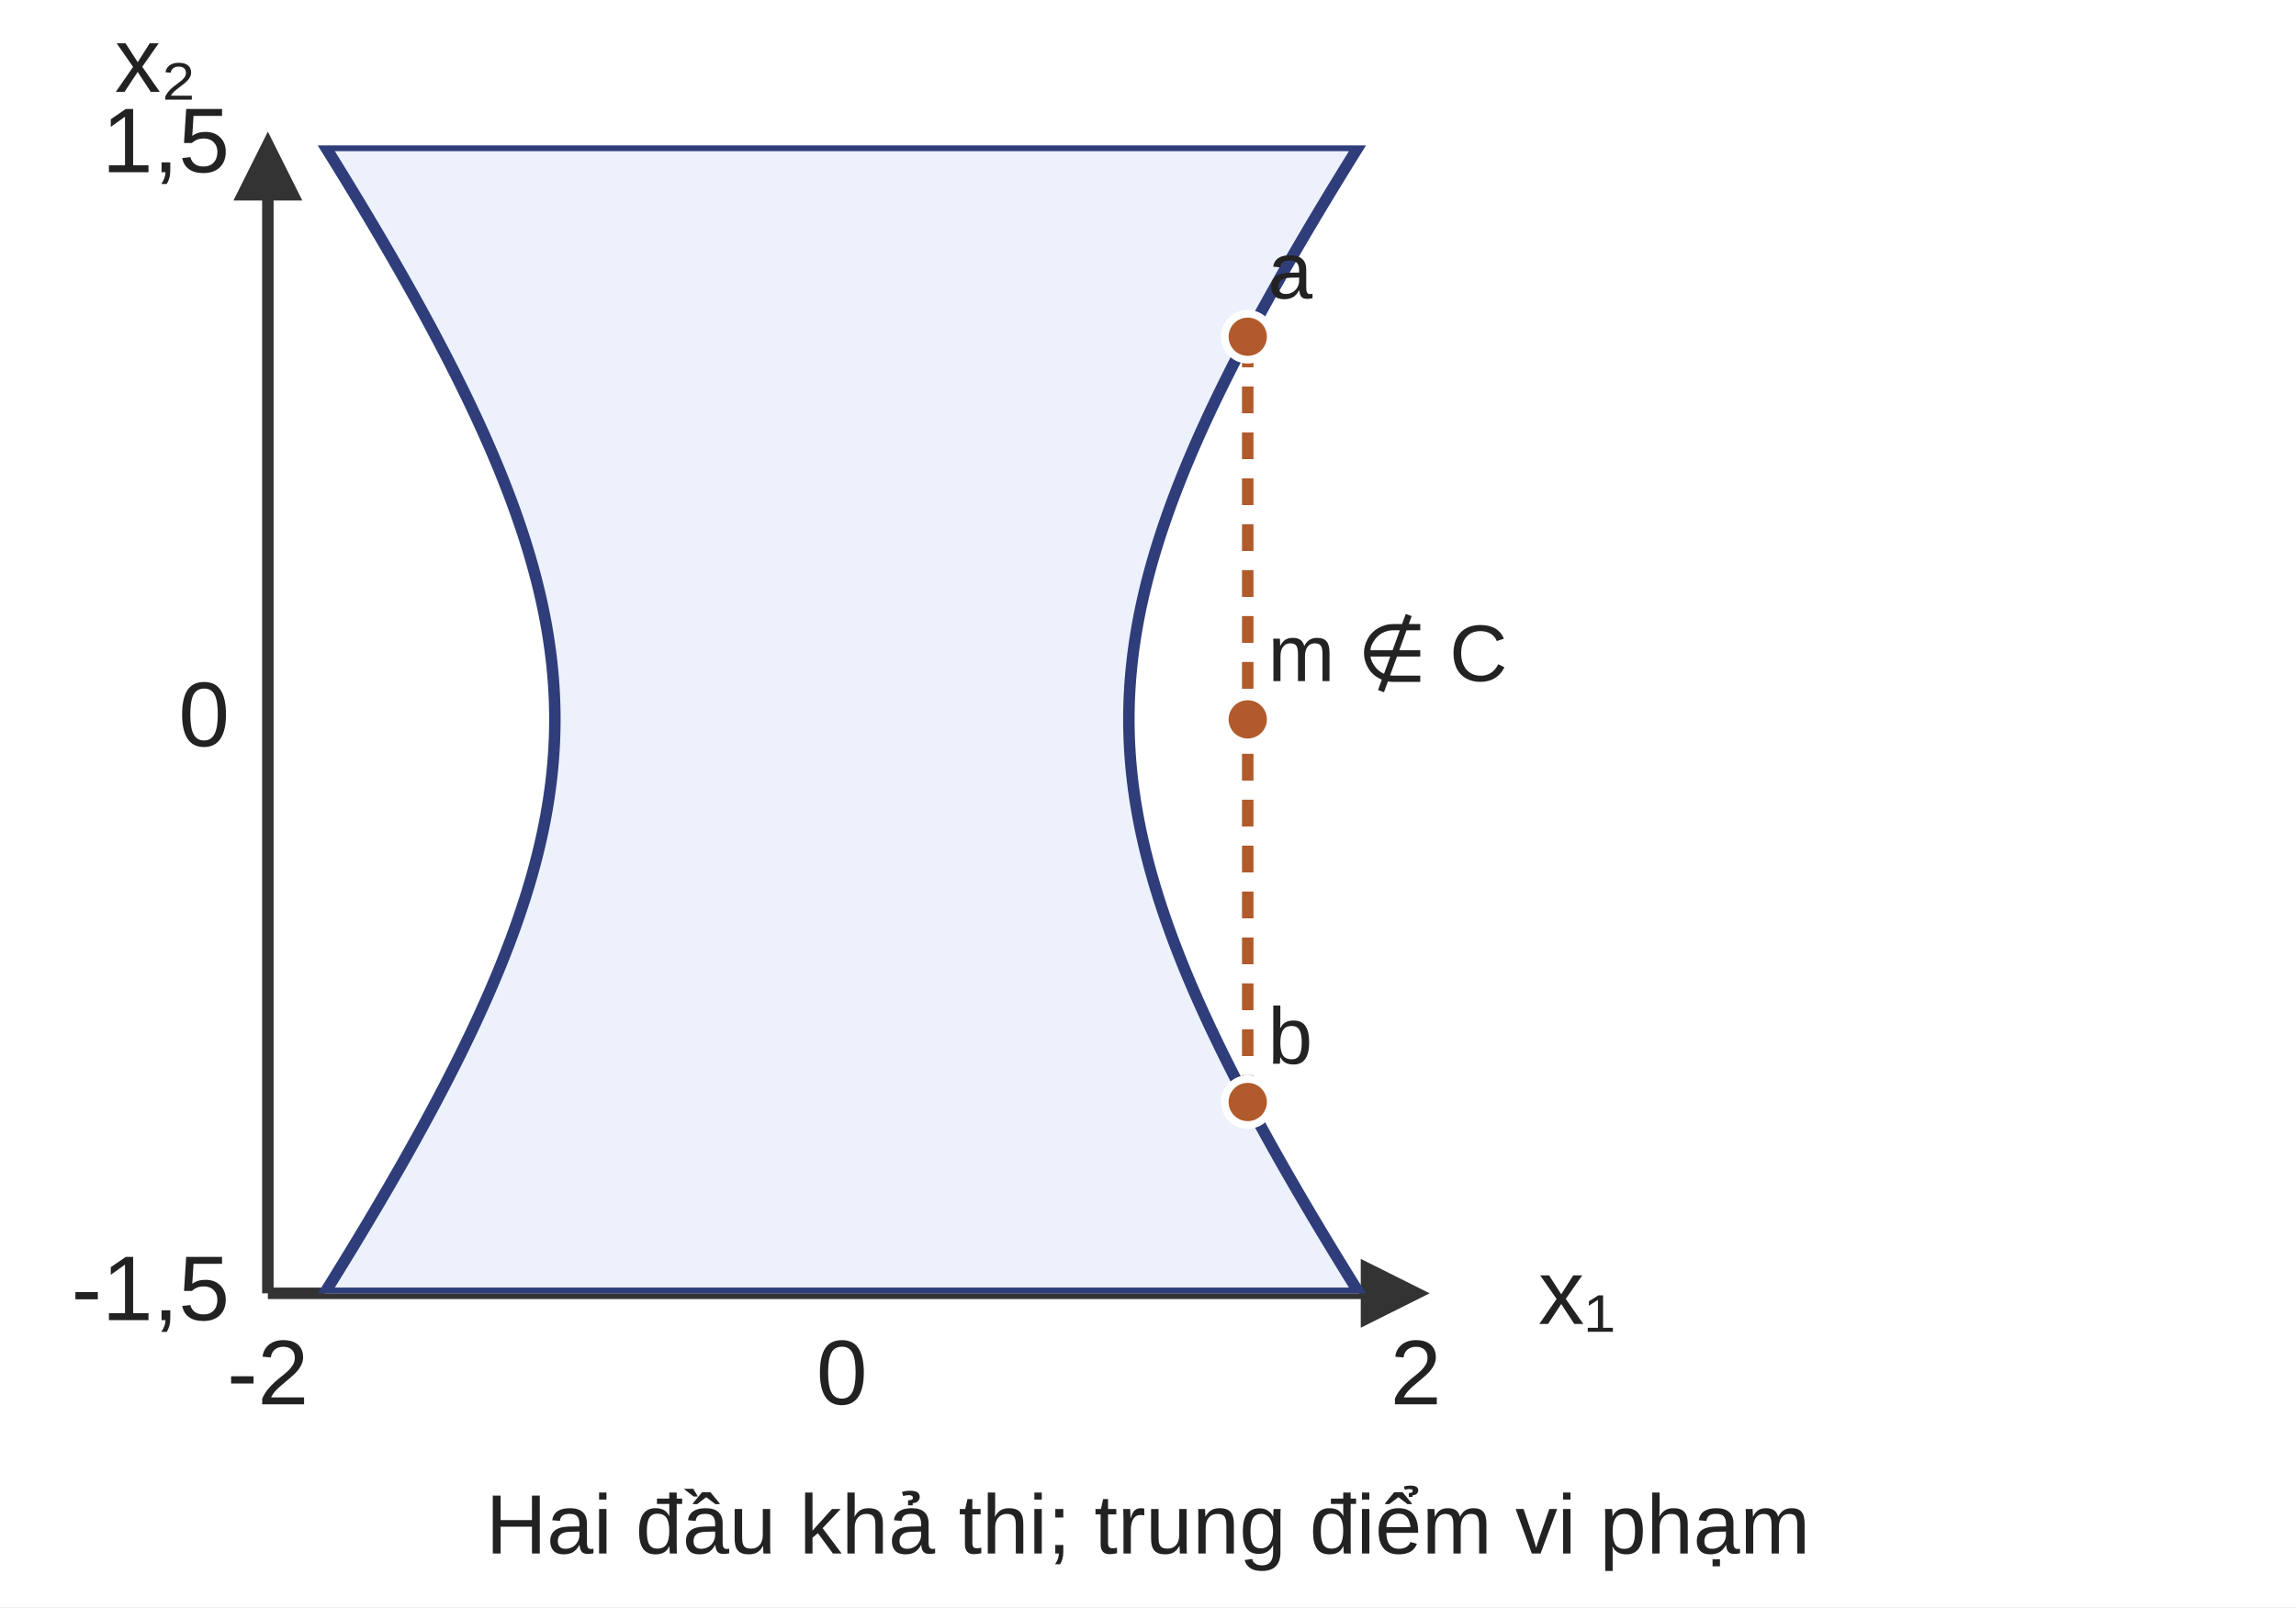
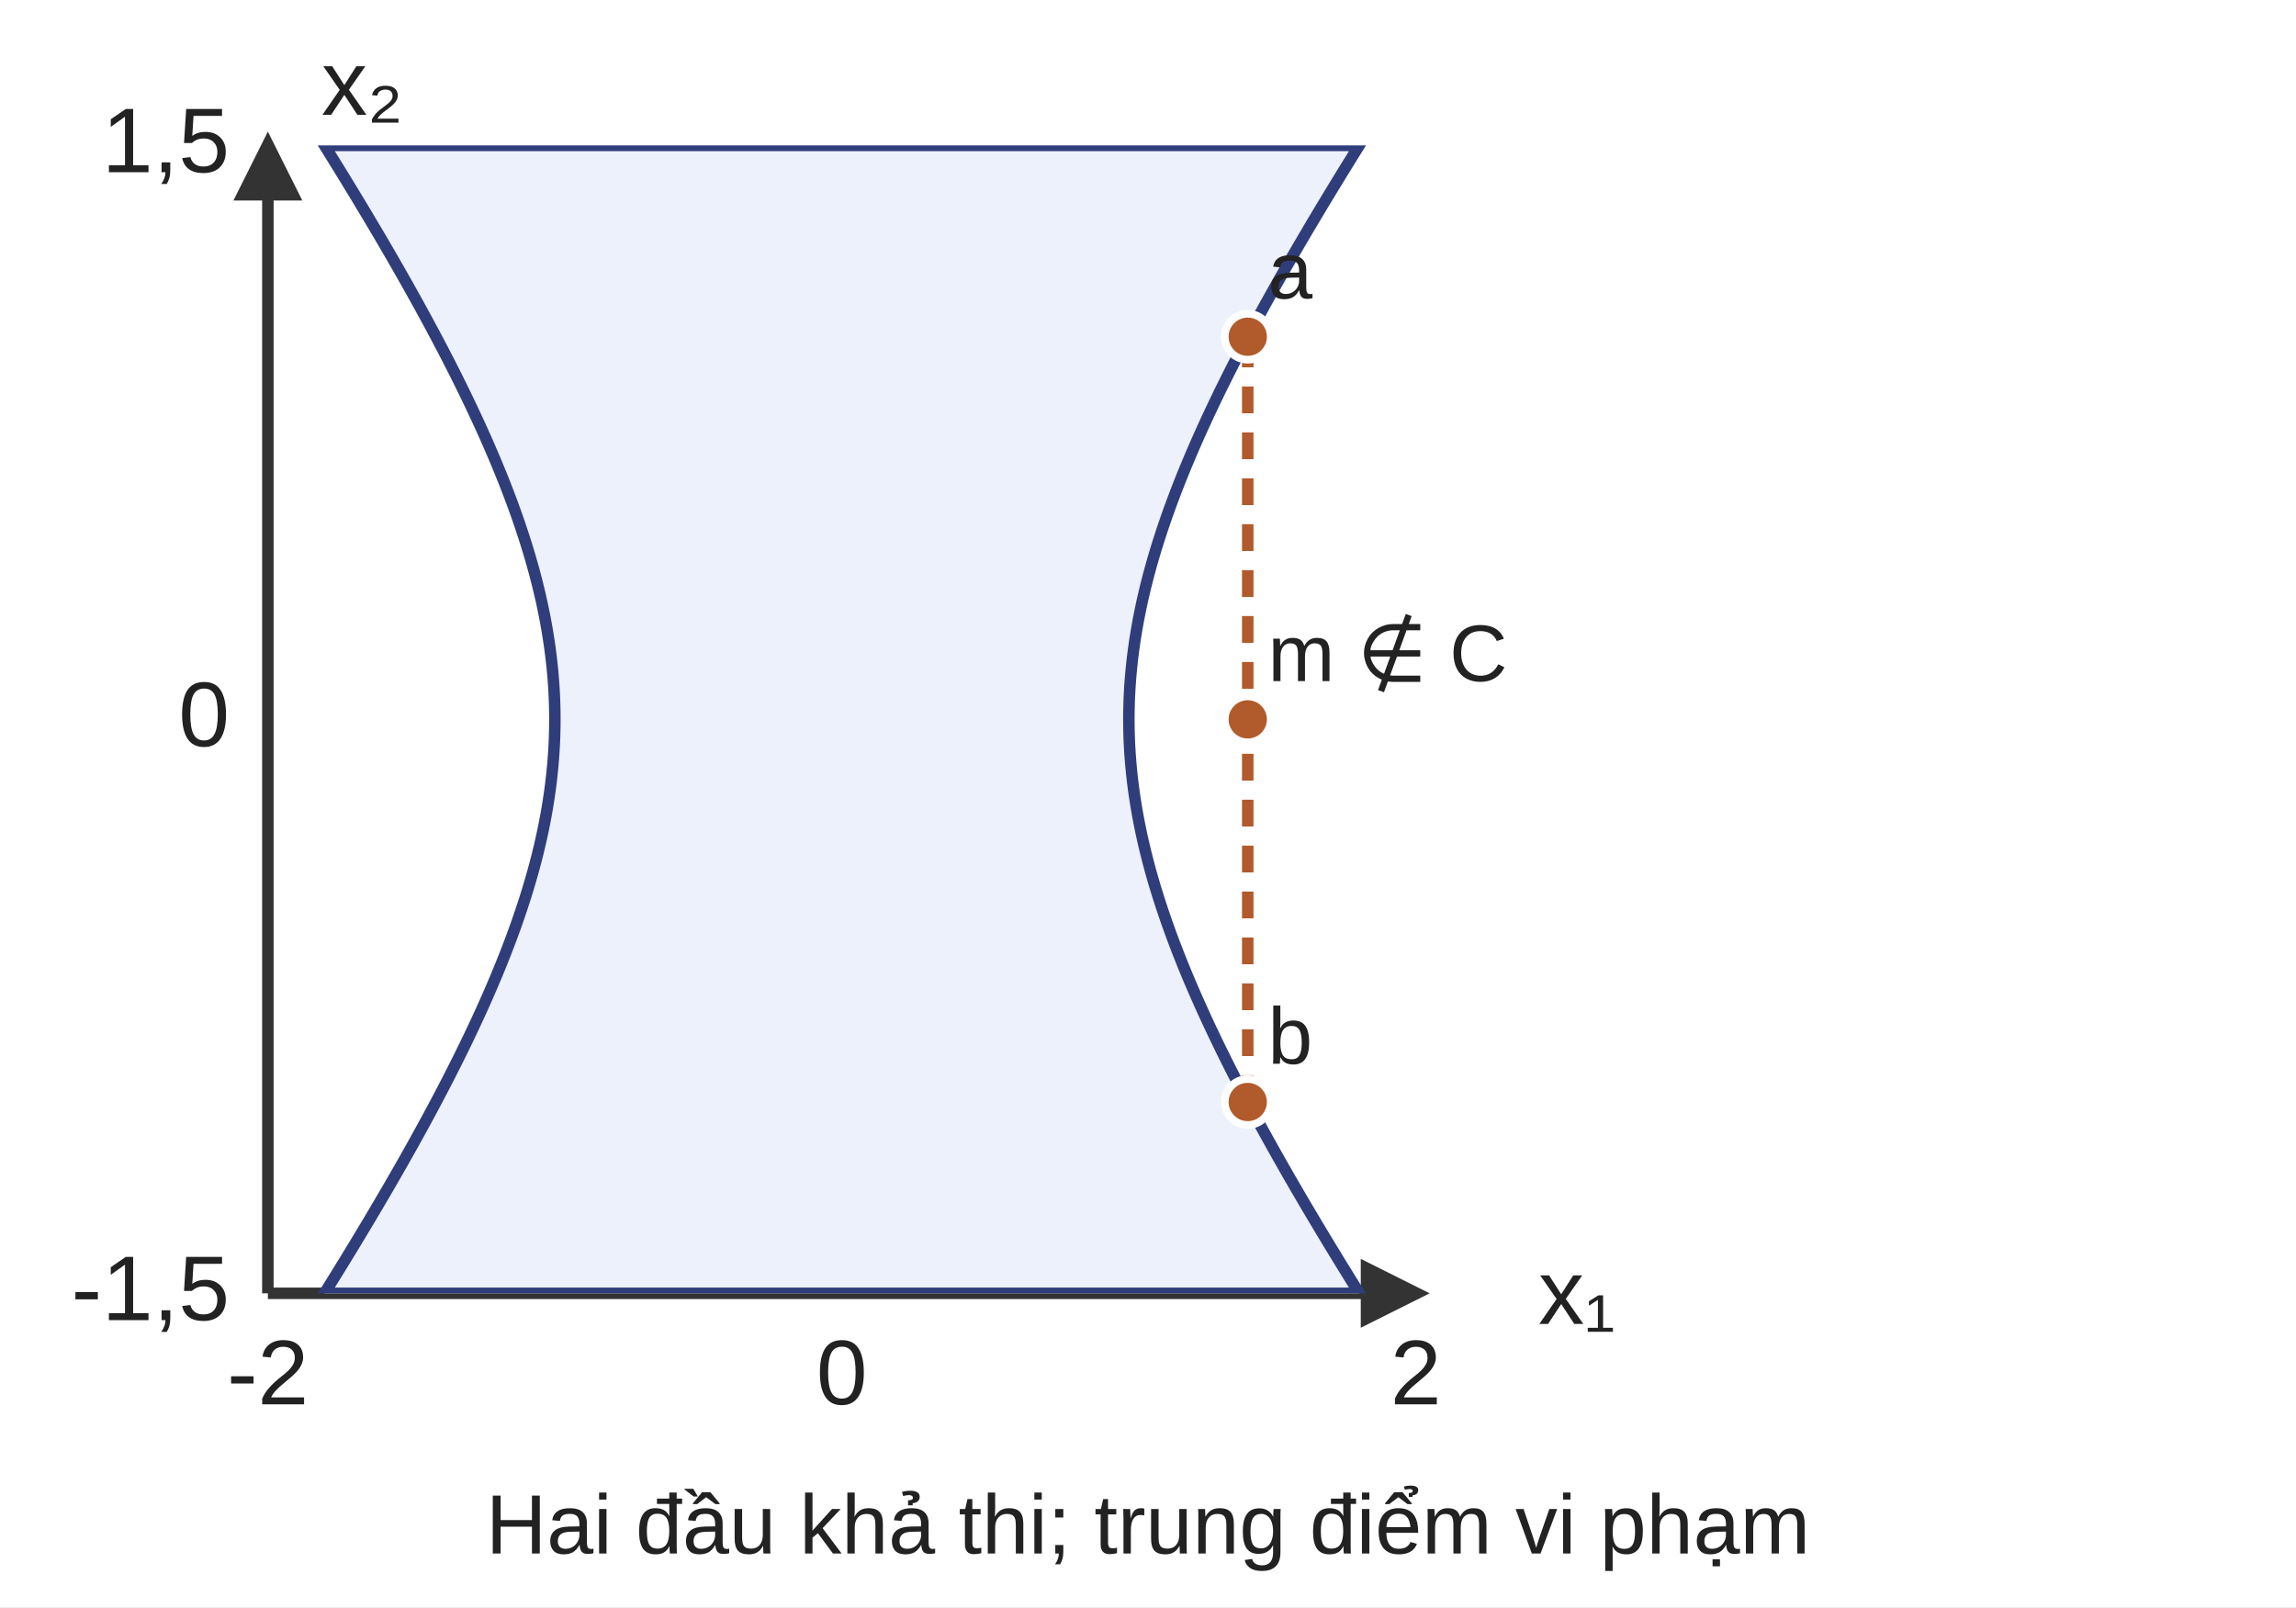
<svg xmlns="http://www.w3.org/2000/svg" viewBox="0 0 600 420" role="img" aria-labelledby="title">
  <rect width="600" height="420" fill="#fff" />
  <defs>
    <clipPath id="plot">
      <rect x="70" y="38" width="300" height="300" />
    </clipPath>
    <marker id="arrow" viewBox="0 0 10 10" refX="8" refY="5" markerWidth="6" markerHeight="6" orient="auto">
      <path d="M0,0 L10,5 L0,10" fill="#333" />
    </marker>
  </defs>
  <g font-family="Arial,sans-serif" font-size="24" fill="#222">
    <line x1="70.0" y1="338.0" x2="370.0" y2="338.0" stroke="#333" stroke-width="3" stroke-dasharray="" marker-end="url(#arrow)" />
    <line x1="70.0" y1="338.0" x2="70.0" y2="38.0" stroke="#333" stroke-width="3" stroke-dasharray="" marker-end="url(#arrow)" />
    <text x="402.00" y="346.00" text-anchor="start" fill="#222" font-size="24">x₁</text>
-     <text x="30.00" y="24.00" text-anchor="start" fill="#222" font-size="24">x₂</text>
+     <text x="84.00" y="30.00" text-anchor="start" fill="#222" font-size="24">x₂</text>
    <text x="70.00" y="367.00" text-anchor="middle" fill="#222" font-size="24">-2</text>
    <text x="220.00" y="367.00" text-anchor="middle" fill="#222" font-size="24">0</text>
    <text x="370.00" y="367.00" text-anchor="middle" fill="#222" font-size="24">2</text>
    <text x="60.00" y="345.00" text-anchor="end" fill="#222" font-size="24">-1,5</text>
    <text x="60.00" y="195.00" text-anchor="end" fill="#222" font-size="24">0</text>
    <text x="60.00" y="45.00" text-anchor="end" fill="#222" font-size="24">1,5</text>
    <path d="M84.792,338.000 L85.726,336.500 L86.658,335.000 L87.587,333.500 L88.512,332.000 L89.435,330.500 L90.354,329.000 L91.270,327.500 L92.183,326.000 L93.092,324.500 L93.998,323.000 L94.900,321.500 L95.799,320.000 L96.693,318.500 L97.584,317.000 L98.472,315.500 L99.355,314.000 L100.234,312.500 L101.109,311.000 L101.980,309.500 L102.846,308.000 L103.708,306.500 L104.566,305.000 L105.419,303.500 L106.267,302.000 L107.110,300.500 L107.948,299.000 L108.782,297.500 L109.610,296.000 L110.433,294.500 L111.250,293.000 L112.062,291.500 L112.868,290.000 L113.668,288.500 L114.463,287.000 L115.251,285.500 L116.034,284.000 L116.810,282.500 L117.579,281.000 L118.342,279.500 L119.098,278.000 L119.847,276.500 L120.589,275.000 L121.324,273.500 L122.051,272.000 L122.771,270.500 L123.483,269.000 L124.187,267.500 L124.883,266.000 L125.571,264.500 L126.250,263.000 L126.921,261.500 L127.582,260.000 L128.235,258.500 L128.879,257.000 L129.513,255.500 L130.138,254.000 L130.752,252.500 L131.357,251.000 L131.952,249.500 L132.536,248.000 L133.109,246.500 L133.672,245.000 L134.223,243.500 L134.764,242.000 L135.292,240.500 L135.809,239.000 L136.314,237.500 L136.807,236.000 L137.288,234.500 L137.756,233.000 L138.211,231.500 L138.654,230.000 L139.083,228.500 L139.498,227.000 L139.900,225.500 L140.288,224.000 L140.662,222.500 L141.022,221.000 L141.367,219.500 L141.698,218.000 L142.014,216.500 L142.314,215.000 L142.600,213.500 L142.870,212.000 L143.125,210.500 L143.364,209.000 L143.587,207.500 L143.795,206.000 L143.986,204.500 L144.161,203.000 L144.320,201.500 L144.462,200.000 L144.588,198.500 L144.697,197.000 L144.789,195.500 L144.865,194.000 L144.924,192.500 L144.966,191.000 L144.992,189.500 L145.000,188.000 L144.992,186.500 L144.966,185.000 L144.924,183.500 L144.865,182.000 L144.789,180.500 L144.697,179.000 L144.588,177.500 L144.462,176.000 L144.320,174.500 L144.161,173.000 L143.986,171.500 L143.795,170.000 L143.587,168.500 L143.364,167.000 L143.125,165.500 L142.870,164.000 L142.600,162.500 L142.314,161.000 L142.014,159.500 L141.698,158.000 L141.367,156.500 L141.022,155.000 L140.662,153.500 L140.288,152.000 L139.900,150.500 L139.498,149.000 L139.083,147.500 L138.654,146.000 L138.211,144.500 L137.756,143.000 L137.288,141.500 L136.807,140.000 L136.314,138.500 L135.809,137.000 L135.292,135.500 L134.764,134.000 L134.223,132.500 L133.672,131.000 L133.109,129.500 L132.536,128.000 L131.952,126.500 L131.357,125.000 L130.752,123.500 L130.138,122.000 L129.513,120.500 L128.879,119.000 L128.235,117.500 L127.582,116.000 L126.921,114.500 L126.250,113.000 L125.571,111.500 L124.883,110.000 L124.187,108.500 L123.483,107.000 L122.771,105.500 L122.051,104.000 L121.324,102.500 L120.589,101.000 L119.847,99.500 L119.098,98.000 L118.342,96.500 L117.579,95.000 L116.810,93.500 L116.034,92.000 L115.251,90.500 L114.463,89.000 L113.668,87.500 L112.868,86.000 L112.062,84.500 L111.250,83.000 L110.433,81.500 L109.610,80.000 L108.782,78.500 L107.948,77.000 L107.110,75.500 L106.267,74.000 L105.419,72.500 L104.566,71.000 L103.708,69.500 L102.846,68.000 L101.980,66.500 L101.109,65.000 L100.234,63.500 L99.355,62.000 L98.472,60.500 L97.584,59.000 L96.693,57.500 L95.799,56.000 L94.900,54.500 L93.998,53.000 L93.092,51.500 L92.183,50.000 L91.270,48.500 L90.354,47.000 L89.435,45.500 L88.512,44.000 L87.587,42.500 L86.658,41.000 L85.726,39.500 L84.792,38.000 L355.208,38.000 L354.274,39.500 L353.342,41.000 L352.413,42.500 L351.488,44.000 L350.565,45.500 L349.646,47.000 L348.730,48.500 L347.817,50.000 L346.908,51.500 L346.002,53.000 L345.100,54.500 L344.201,56.000 L343.307,57.500 L342.416,59.000 L341.528,60.500 L340.645,62.000 L339.766,63.500 L338.891,65.000 L338.020,66.500 L337.154,68.000 L336.292,69.500 L335.434,71.000 L334.581,72.500 L333.733,74.000 L332.890,75.500 L332.052,77.000 L331.218,78.500 L330.390,80.000 L329.567,81.500 L328.750,83.000 L327.938,84.500 L327.132,86.000 L326.332,87.500 L325.537,89.000 L324.749,90.500 L323.966,92.000 L323.190,93.500 L322.421,95.000 L321.658,96.500 L320.902,98.000 L320.153,99.500 L319.411,101.000 L318.676,102.500 L317.949,104.000 L317.229,105.500 L316.517,107.000 L315.813,108.500 L315.117,110.000 L314.429,111.500 L313.750,113.000 L313.079,114.500 L312.418,116.000 L311.765,117.500 L311.121,119.000 L310.487,120.500 L309.862,122.000 L309.248,123.500 L308.643,125.000 L308.048,126.500 L307.464,128.000 L306.891,129.500 L306.328,131.000 L305.777,132.500 L305.236,134.000 L304.708,135.500 L304.191,137.000 L303.686,138.500 L303.193,140.000 L302.712,141.500 L302.244,143.000 L301.789,144.500 L301.346,146.000 L300.917,147.500 L300.502,149.000 L300.100,150.500 L299.712,152.000 L299.338,153.500 L298.978,155.000 L298.633,156.500 L298.302,158.000 L297.986,159.500 L297.686,161.000 L297.400,162.500 L297.130,164.000 L296.875,165.500 L296.636,167.000 L296.413,168.500 L296.205,170.000 L296.014,171.500 L295.839,173.000 L295.680,174.500 L295.538,176.000 L295.412,177.500 L295.303,179.000 L295.211,180.500 L295.135,182.000 L295.076,183.500 L295.034,185.000 L295.008,186.500 L295.000,188.000 L295.008,189.500 L295.034,191.000 L295.076,192.500 L295.135,194.000 L295.211,195.500 L295.303,197.000 L295.412,198.500 L295.538,200.000 L295.680,201.500 L295.839,203.000 L296.014,204.500 L296.205,206.000 L296.413,207.500 L296.636,209.000 L296.875,210.500 L297.130,212.000 L297.400,213.500 L297.686,215.000 L297.986,216.500 L298.302,218.000 L298.633,219.500 L298.978,221.000 L299.338,222.500 L299.712,224.000 L300.100,225.500 L300.502,227.000 L300.917,228.500 L301.346,230.000 L301.789,231.500 L302.244,233.000 L302.712,234.500 L303.193,236.000 L303.686,237.500 L304.191,239.000 L304.708,240.500 L305.236,242.000 L305.777,243.500 L306.328,245.000 L306.891,246.500 L307.464,248.000 L308.048,249.500 L308.643,251.000 L309.248,252.500 L309.862,254.000 L310.487,255.500 L311.121,257.000 L311.765,258.500 L312.418,260.000 L313.079,261.500 L313.750,263.000 L314.429,264.500 L315.117,266.000 L315.813,267.500 L316.517,269.000 L317.229,270.500 L317.949,272.000 L318.676,273.500 L319.411,275.000 L320.153,276.500 L320.902,278.000 L321.658,279.500 L322.421,281.000 L323.190,282.500 L323.966,284.000 L324.749,285.500 L325.537,287.000 L326.332,288.500 L327.132,290.000 L327.938,291.500 L328.750,293.000 L329.567,294.500 L330.390,296.000 L331.218,297.500 L332.052,299.000 L332.890,300.500 L333.733,302.000 L334.581,303.500 L335.434,305.000 L336.292,306.500 L337.154,308.000 L338.020,309.500 L338.891,311.000 L339.766,312.500 L340.645,314.000 L341.528,315.500 L342.416,317.000 L343.307,318.500 L344.201,320.000 L345.100,321.500 L346.002,323.000 L346.908,324.500 L347.817,326.000 L348.730,327.500 L349.646,329.000 L350.565,330.500 L351.488,332.000 L352.413,333.500 L353.342,335.000 L354.274,336.500 L355.208,338.000 Z" fill="#edf1fc" stroke="#2f3e7a" stroke-width="3" stroke-dasharray="" clip-path="url(#plot)" />
    <line x1="326.066" y1="288.0" x2="326.066" y2="88.0" stroke="#b15a2b" stroke-width="3" stroke-dasharray="7 5" />
    <circle cx="326.066" cy="88.0" r="6" fill="#b15a2b" stroke="#fff" stroke-width="2" />
    <text x="331.32" y="78.00" text-anchor="start" fill="#222" font-size="21">a</text>
    <circle cx="326.066" cy="288.0" r="6" fill="#b15a2b" stroke="#fff" stroke-width="2" />
    <text x="331.32" y="278.00" text-anchor="start" fill="#222" font-size="21">b</text>
    <circle cx="326.066" cy="188.0" r="6" fill="#b15a2b" stroke="#fff" stroke-width="2" />
    <text x="331.32" y="178.00" text-anchor="start" fill="#222" font-size="21">m ∉ C</text>
    <text x="300.00" y="406.00" text-anchor="middle" fill="#222" font-size="22">Hai đầu khả thi; trung điểm vi phạm</text>
  </g>
</svg>
